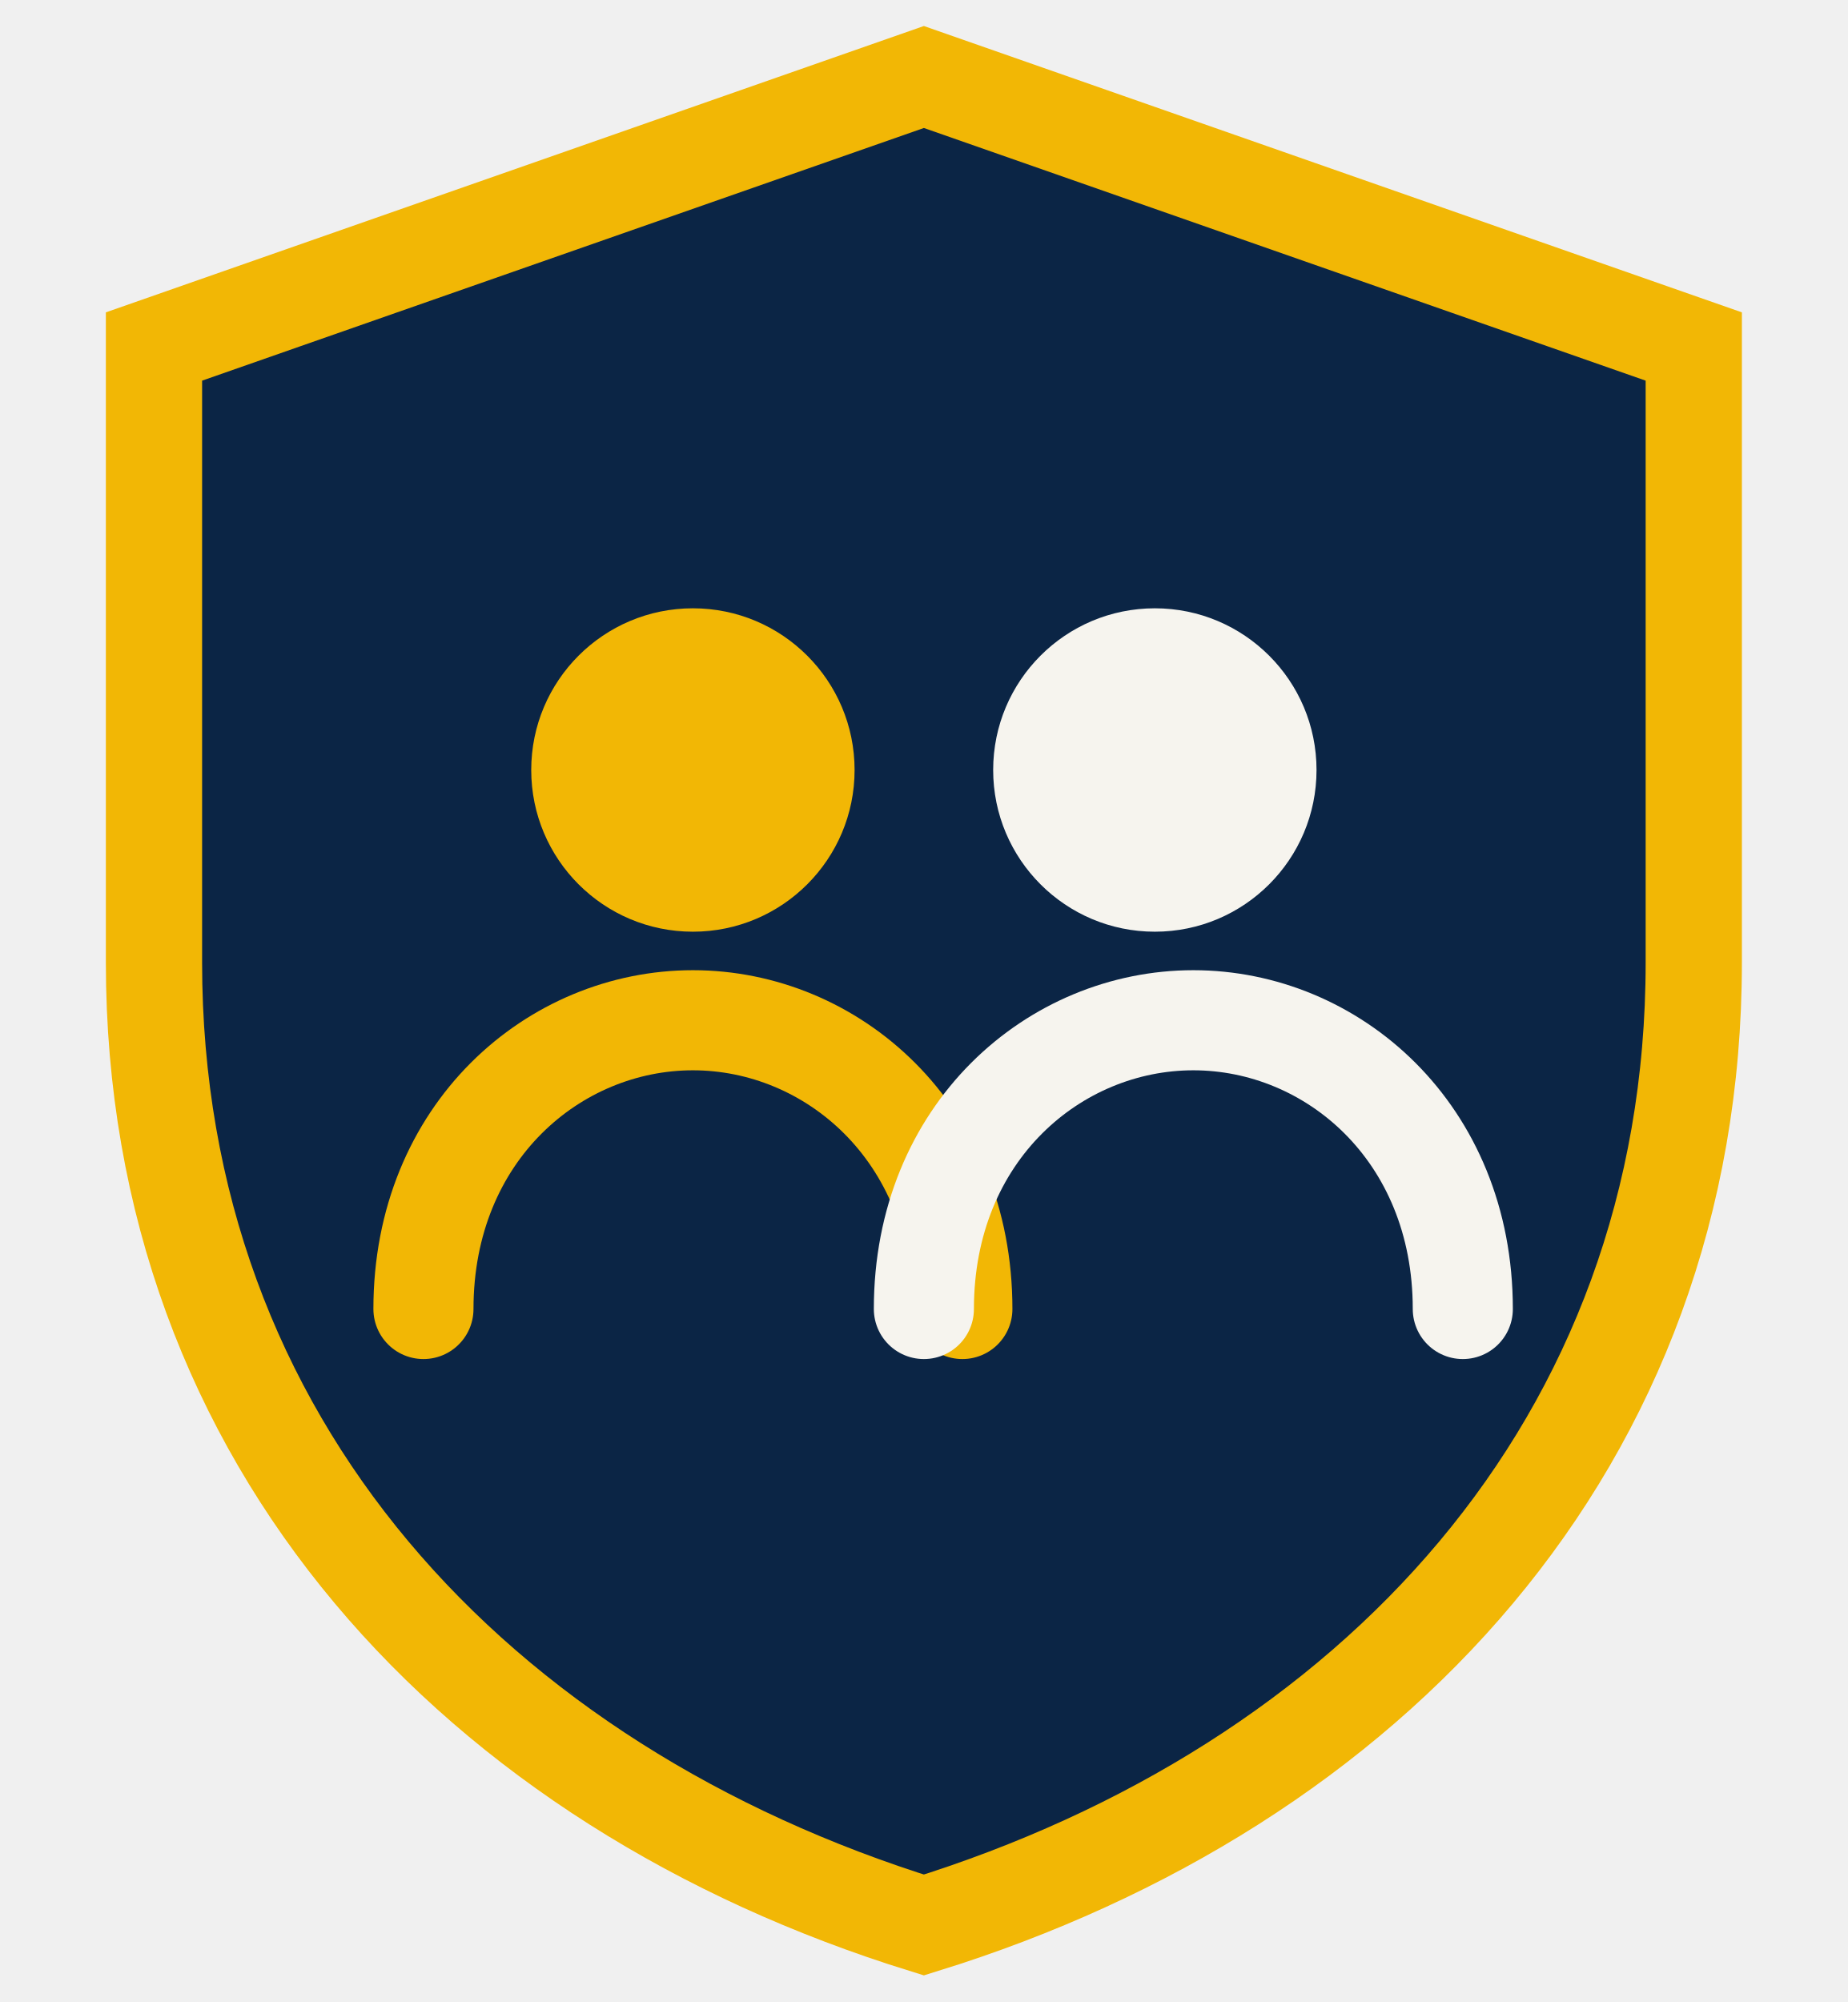
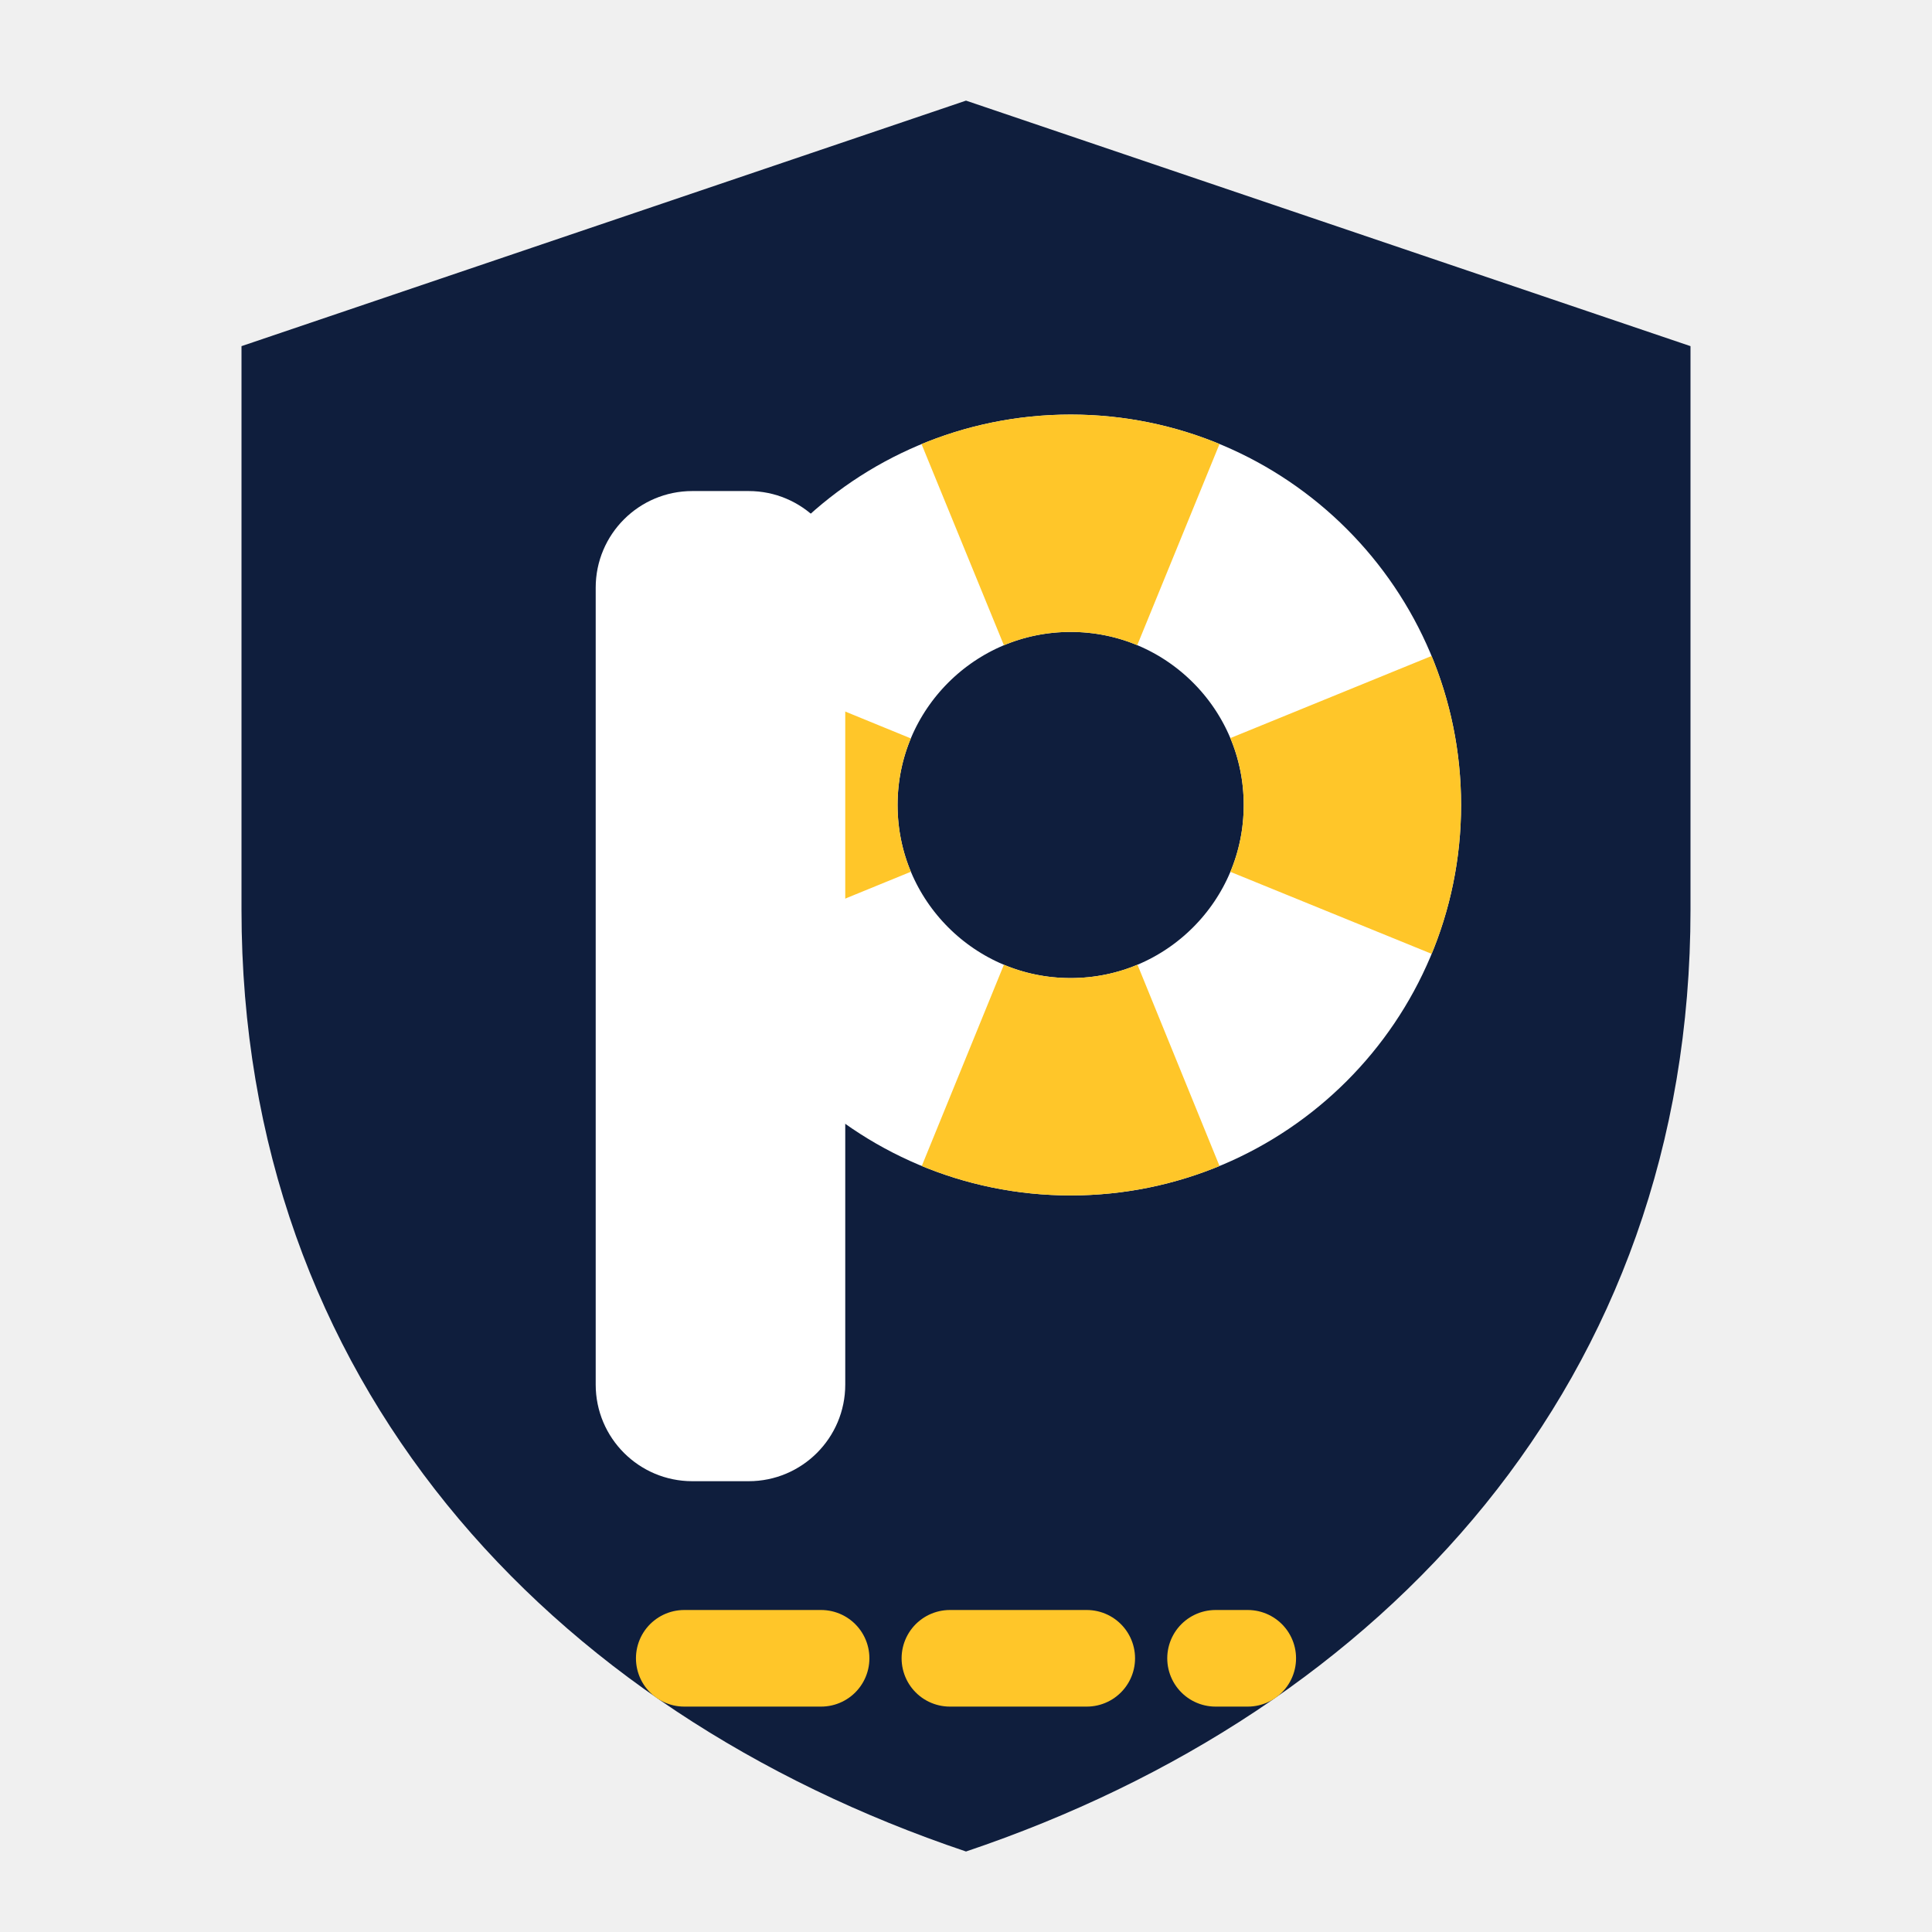
- <svg xmlns="http://www.w3.org/2000/svg" viewBox="0 0 48 52" width="48" height="52">
-   <path d="M24 2 44 9v16c0 12.5-8.4 21.4-20 25C12.4 46.4 4 37.5 4 25V9L24 2Z" fill="#0b2545" stroke="#f2b705" stroke-width="2.5" />
-   <circle cx="18" cy="20" r="4.2" fill="#f2b705" />
-   <circle cx="30" cy="20" r="4.2" fill="#f6f4ee" />
-   <path d="M11 34c0-4.6 3.4-7.5 7-7.5s7 2.9 7 7.5" fill="none" stroke="#f2b705" stroke-width="2.6" stroke-linecap="round" />
-   <path d="M24 34c0-4.6 3.4-7.5 7-7.5s7 2.9 7 7.5" fill="none" stroke="#f6f4ee" stroke-width="2.6" stroke-linecap="round" />
+ <svg xmlns="http://www.w3.org/2000/svg" viewBox="0 0 48 48" width="48" height="48">
+   <path d="M24 2.5 42 8.6v14c0 11.7-7.6 19.9-18 23.4C13.6 42.5 6 34.3 6 22.6v-14L24 2.5Z" fill="#0f1e3d" />
+   <circle cx="26.6" cy="20" r="7" fill="none" stroke="#ffffff" stroke-width="5.4" />
+   <circle cx="26.6" cy="20" r="7" fill="none" stroke="#ffc629" stroke-width="5.4" stroke-dasharray="5.498 5.498" stroke-dashoffset="2.749" />
+   <rect x="14.8" y="12.2" width="6.2" height="24.6" rx="2.4" fill="#ffffff" />
+   <path d="M17 41.2h14" stroke="#ffc629" stroke-width="2.4" stroke-linecap="round" stroke-dasharray="3.4 3.2" />
</svg>
